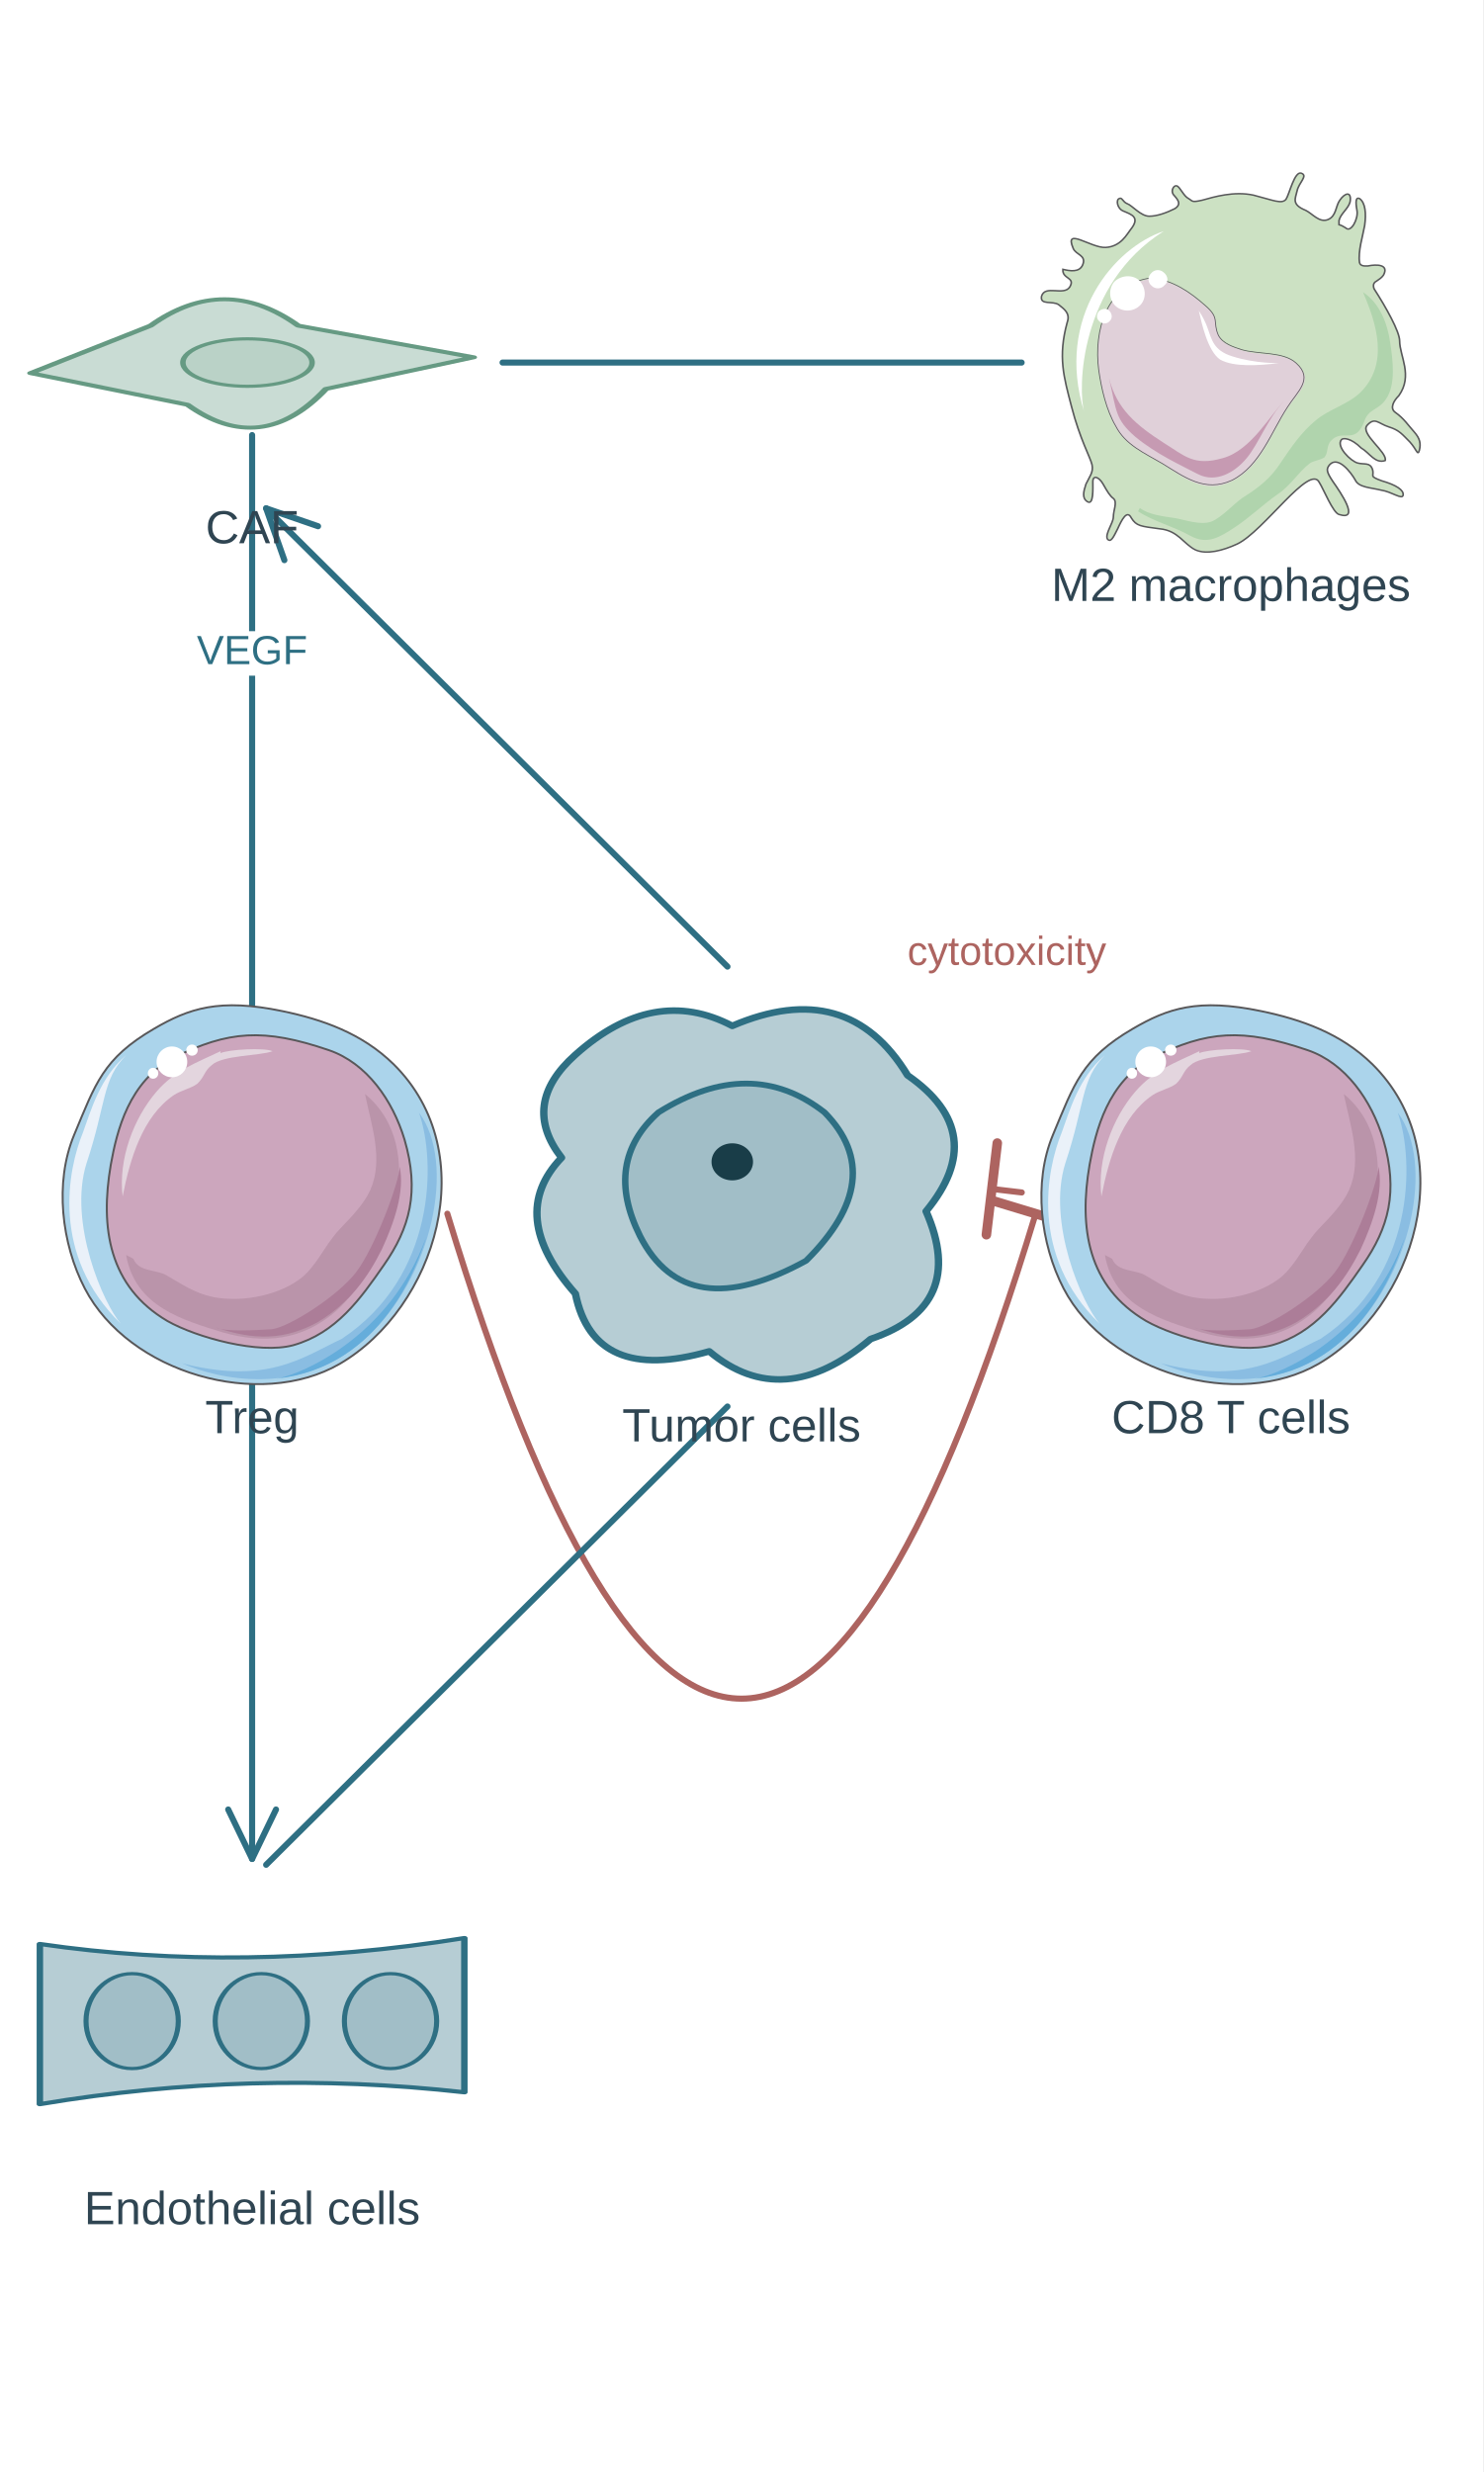
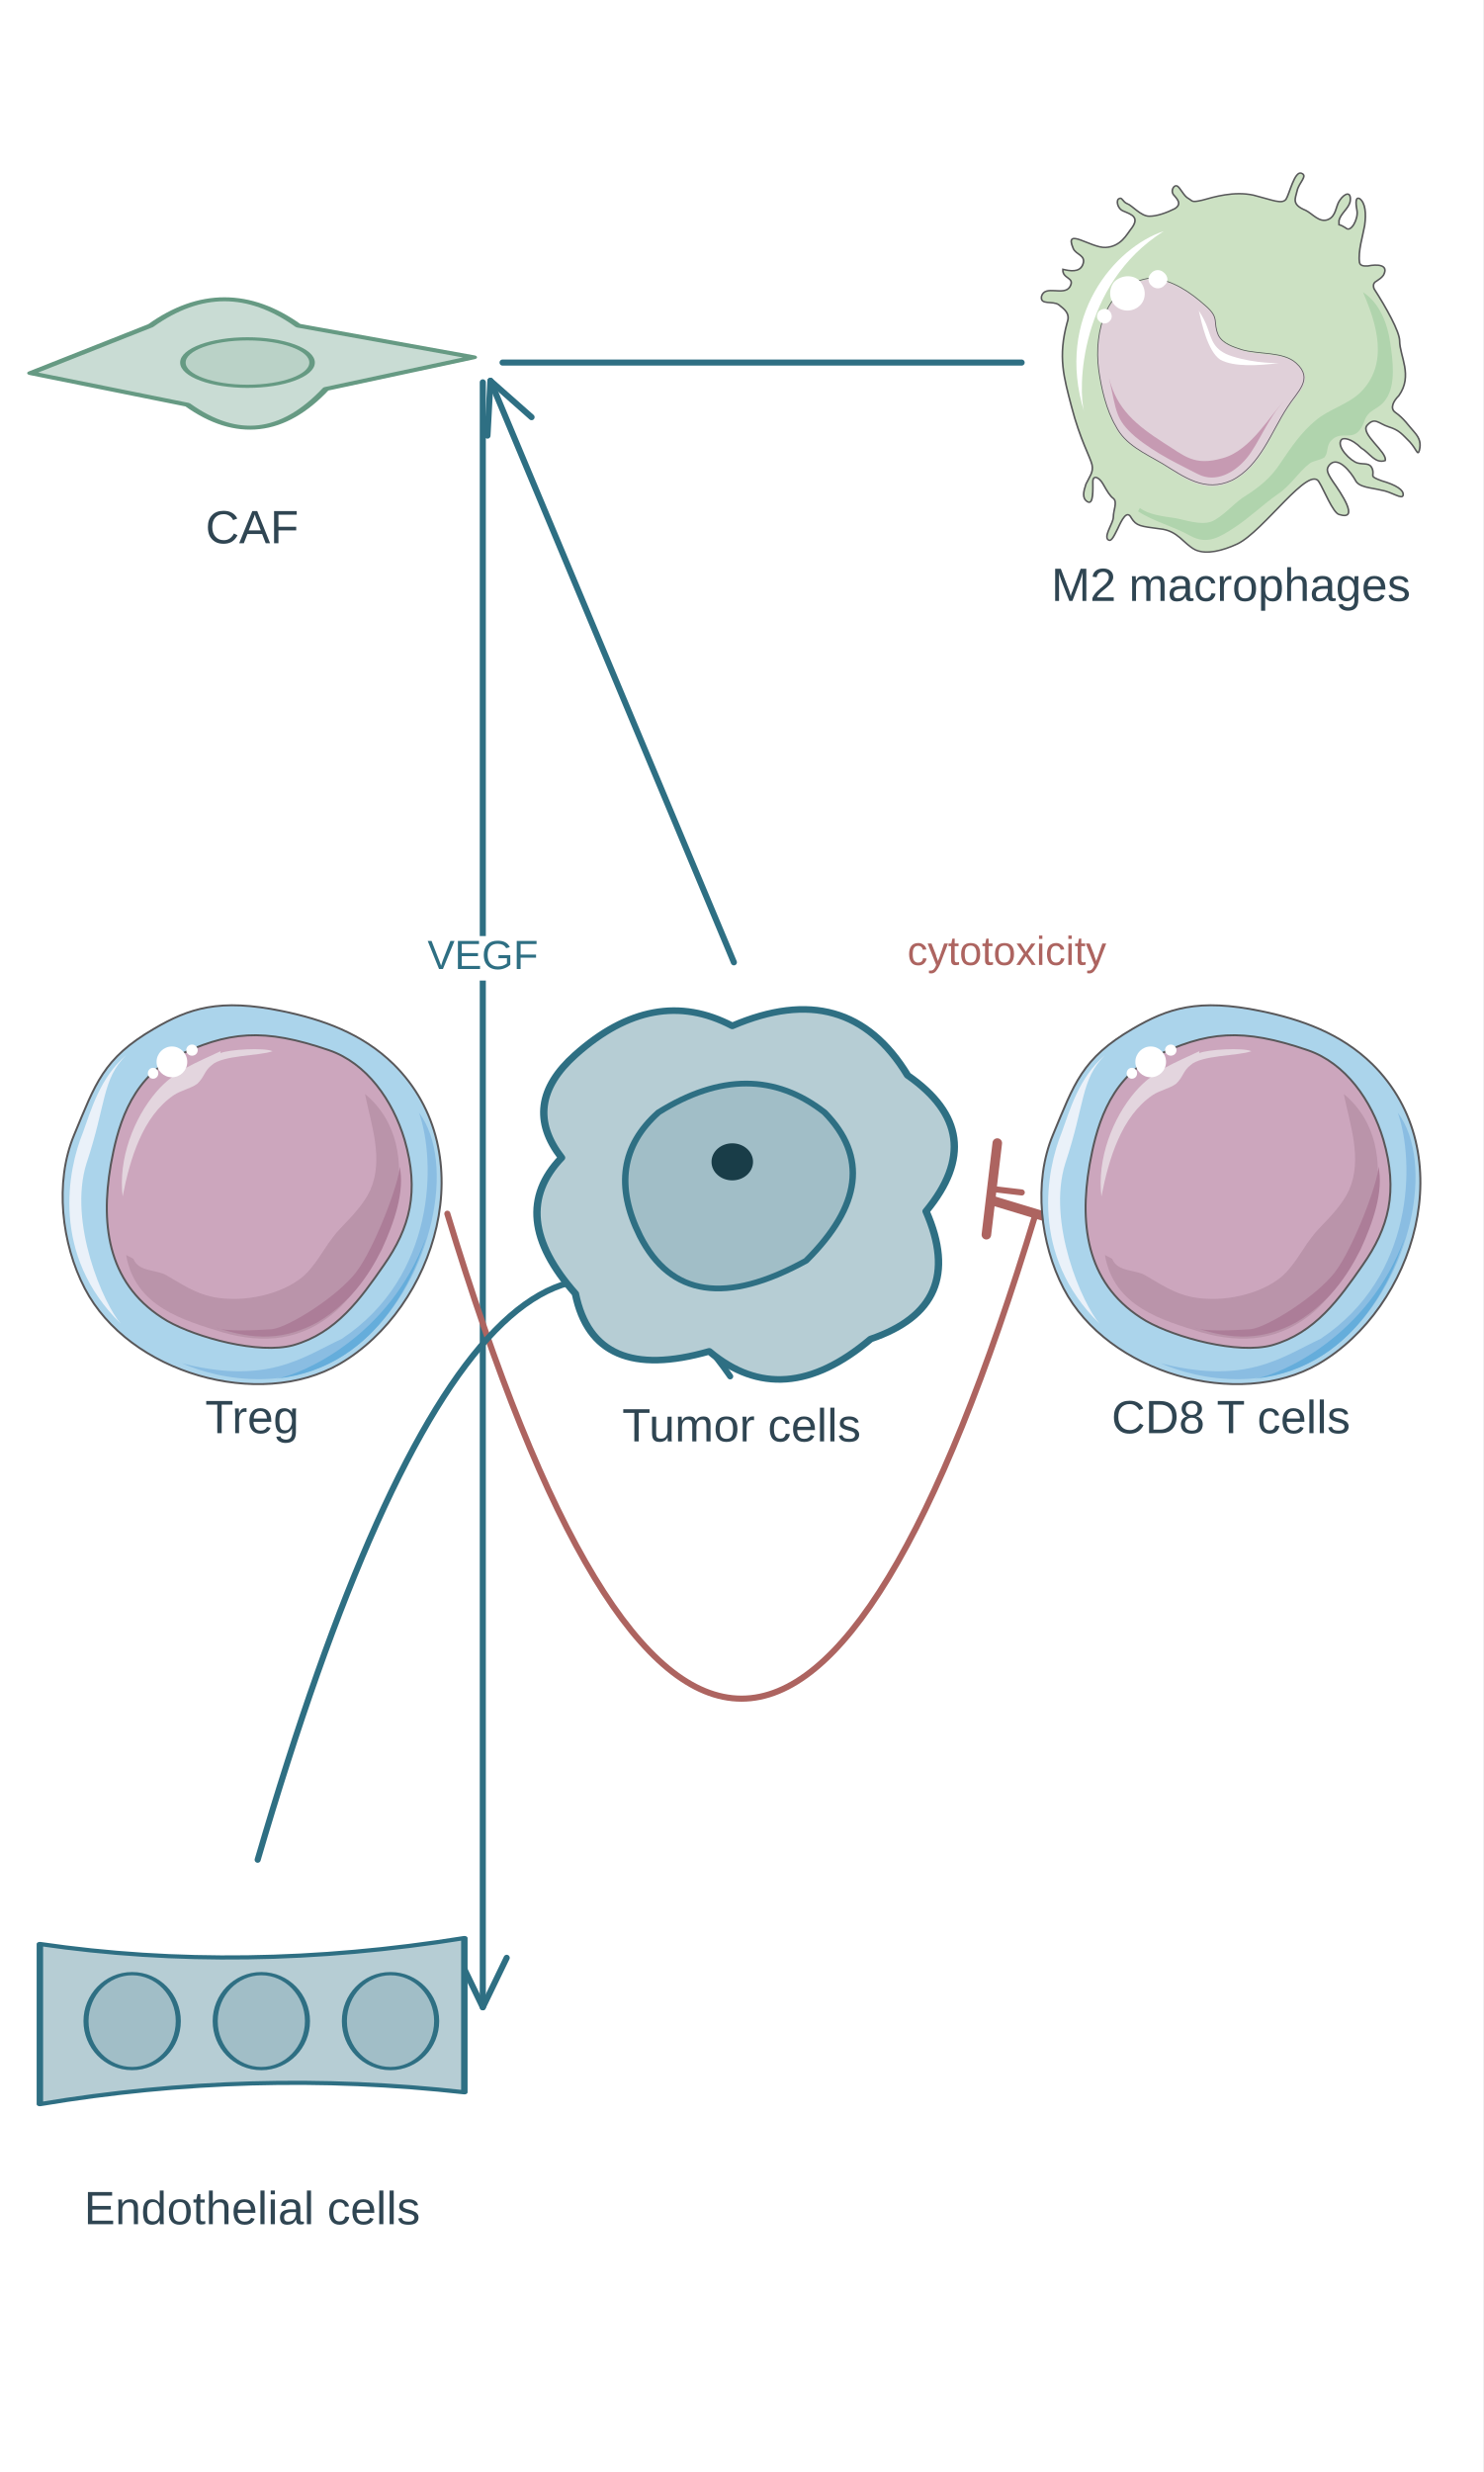
- <svg xmlns="http://www.w3.org/2000/svg" width="90.0mm" height="150.0mm" viewBox="0 0 90.0 150.0" data-version="2" data-revision="1">
+ <svg xmlns="http://www.w3.org/2000/svg" width="90.0mm" height="150.0mm" viewBox="0 0 90.0 150.0" data-version="3" data-revision="1">
  <rect width="90.0" height="150.0" fill="#FFFFFF" />
  <g id="layer-compartments" />
  <g id="layer-context" />
  <g id="layer-relations">
    <g data-relation-id="e1" data-relation-type="activates" id="rel-e1">
-       <path fill="none" stroke="#2E6F83" stroke-width="0.37" stroke-linecap="round" stroke-linejoin="round" d="M 44.149 58.654 Q 30.15 44.75 16.151 30.846" data-line-body="true" data-indirect="false" />
-       <path fill="none" stroke="#2E6F83" stroke-width="0.37" stroke-linecap="round" stroke-linejoin="round" data-endpoint="open-arrow" d="M 19.302 31.931 L 16.151 30.846 L 17.258 33.989" />
+       <path fill="none" stroke="#2E6F83" stroke-width="0.37" stroke-linecap="round" stroke-linejoin="round" d="M 44.537 58.393 Q 37.15 40.75 29.763 23.107" data-line-body="true" data-indirect="false" />
+       <path fill="none" stroke="#2E6F83" stroke-width="0.37" stroke-linecap="round" stroke-linejoin="round" data-endpoint="open-arrow" d="M 32.259 25.314 L 29.763 23.107 L 29.584 26.434" />
    </g>
    <g data-relation-id="e2" data-relation-type="associates" id="rel-e2">
      <path fill="none" stroke="#2E6F83" stroke-width="0.37" stroke-linecap="round" stroke-linejoin="round" d="M 30.5 22.0 Q 46.25 22.0 62.0 22.0" data-line-body="true" data-indirect="false" />
    </g>
    <g data-relation-id="e3" data-relation-type="activates" id="rel-e3">
-       <path fill="none" stroke="#2E6F83" stroke-width="0.37" stroke-linecap="round" stroke-linejoin="round" d="M 15.3 28.8 Q 15.3 12.0 15.3 112.8" data-line-body="true" data-indirect="false" />
-       <path fill="none" stroke="#2E6F83" stroke-width="0.37" stroke-linecap="round" stroke-linejoin="round" data-endpoint="open-arrow" d="M 13.85 109.8 L 15.3 112.8 L 16.75 109.8" />
-       <rect x="11.338" y="38.3" width="7.924" height="2.7" rx=".3" fill="#FFFFFF" />
-       <text x="15.3" y="40.3" font-size="2.469" font-family="Arial,Microsoft YaHei,sans-serif" fill="#2E6F83" text-anchor="middle" font-weight="400">VEGF</text>
+       <path fill="none" stroke="#2E6F83" stroke-width="0.37" stroke-linecap="round" stroke-linejoin="round" d="M 29.3 23.2 Q 29.3 72.5 29.3 121.8" data-line-body="true" data-indirect="false" />
+       <path fill="none" stroke="#2E6F83" stroke-width="0.37" stroke-linecap="round" stroke-linejoin="round" data-endpoint="open-arrow" d="M 27.85 118.8 L 29.3 121.8 L 30.75 118.8" />
+       <rect x="25.338" y="56.8" width="7.924" height="2.7" rx=".3" fill="#FFFFFF" />
+       <text x="29.3" y="58.8" font-size="2.469" font-family="Arial,Microsoft YaHei,sans-serif" fill="#2E6F83" text-anchor="middle" font-weight="400">VEGF</text>
    </g>
    <g data-relation-id="e4" data-relation-type="inhibits" id="rel-e4">
      <path fill="none" stroke="#AD6460" stroke-width="0.37" stroke-linecap="round" stroke-linejoin="round" d="M 27.148 73.648 Q 45.0 132.5 62.852 73.648" data-line-body="true" data-indirect="false" />
      <path fill="none" stroke="#AD6460" stroke-width="0.58" stroke-linecap="round" stroke-linejoin="round" data-endpoint="bar" d="M 65.531 74.461 L 60.172 72.836" />
    </g>
    <g data-relation-id="e5" data-relation-type="inhibits" id="rel-e5">
      <path fill="none" stroke="#AD6460" stroke-width="0.37" stroke-linecap="round" stroke-linejoin="round" d="M 62.008 72.358 Q 61.1 72.25 60.192 72.142" data-line-body="true" data-indirect="false" />
      <path fill="none" stroke="#AD6460" stroke-width="0.58" stroke-linecap="round" stroke-linejoin="round" data-endpoint="bar" d="M 60.523 69.361 L 59.861 74.922" />
      <rect x="54.462" y="56.55" width="13.276" height="2.7" rx=".3" fill="#FFFFFF" />
      <text x="61.1" y="58.55" font-size="2.469" font-family="Arial,Microsoft YaHei,sans-serif" fill="#AD6460" text-anchor="middle" font-weight="400">cytotoxicity</text>
    </g>
    <g data-relation-id="e6" data-relation-type="associates" id="rel-e6">
-       <path fill="none" stroke="#2E6F83" stroke-width="0.37" stroke-linecap="round" stroke-linejoin="round" d="M 16.151 113.154 Q 30.15 99.25 44.149 85.346" data-line-body="true" data-indirect="false" />
+       <path fill="none" stroke="#2E6F83" stroke-width="0.37" stroke-linecap="round" stroke-linejoin="round" d="M 15.637 112.848 Q 30.15 63.25 44.313 83.516" data-line-body="true" data-indirect="false" />
    </g>
  </g>
  <g id="layer-objects">
    <g data-object-id="tumor" data-type="tumor_cell" id="obj-tumor">
      <g data-glyph="tumor" transform="rotate(0.0 45.0 72.0)">
        <g transform="translate(31.0 59.5) scale(0.28 0.25)">
          <path d="M 14 18 Q 31 1 48 11 Q 73 -1 86 23 Q 104 37 90 56 Q 99 79 78 87 Q 59 105 43 90 Q 18 98 14 76 Q -1 57 11 43 Q 2 30 14 18 Z" fill="#b6cdd4" stroke="#2E6F83" stroke-width="1.600" stroke-linecap="round" stroke-linejoin="round" />
          <path d="M 32 32 Q 52 18 68 32 Q 82 48 64 68 Q 38 84 28 62 Q 20 44 32 32 Z" fill="#a1bec7" stroke="#2E6F83" stroke-width="1.400" stroke-linecap="round" stroke-linejoin="round" />
          <ellipse cx="48.00" cy="44.00" rx="4.50" ry="4.50" fill="#193d48" stroke="none" stroke-width="0.000" />
        </g>
      </g>
      <text x="45" y="87.463" font-size="2.822" font-family="Arial,Microsoft YaHei,sans-serif" fill="#2F4552" text-anchor="middle" font-weight="400" data-label-for="tumor">Tumor cells</text>
    </g>
    <g data-object-id="caf" data-type="fibroblast" id="obj-caf">
      <g data-glyph="caf" transform="rotate(0.0 15.3 22.0)">
        <g transform="translate(1.3 14.0) scale(0.28 0.16)">
          <path d="M 2 54 L 28 36 Q 44 16 60 36 L 98 48 L 66 60 Q 52 86 36 66 Z" fill="#c9dcd4" stroke="#669A83" stroke-width="1.500" stroke-linecap="round" stroke-linejoin="round" />
          <ellipse cx="49.00" cy="50.00" rx="14.00" ry="9.00" fill="#bad2c7" stroke="#669A83" stroke-width="1.200" />
        </g>
      </g>
      <text x="15.3" y="32.963" font-size="2.822" font-family="Arial,Microsoft YaHei,sans-serif" fill="#2F4552" text-anchor="middle" font-weight="400" data-label-for="caf">CAF</text>
    </g>
    <g data-object-id="m2" data-type="immune_cell" id="obj-m2">
      <g data-glyph="m2" transform="rotate(0.0 74.7 22.0)">
        <g transform="translate(63.2 10.5) scale(0.23 0.23)">
          <g transform="scale(0.6770064 0.626089) translate(-1.216007 -1.597362)">
            <path d="M 146.471,110.693 c -2.318,-2.838 -3.957,-5.677 -7.315,-8.515 c -2,-1.439 -0.64,-4.637 1.359,-6.756 c 5.636,-8.515 0.32,-16.71 0.32,-23.066 c 0,-3.917 -5.317,-14.231 -9.674,-22.027 c -1,-2.118 0,-2.838 0.68,-3.198 c 1.318,-0.72 2.318,-1.439 2.677,-2.478 c 2.32,-4.637 -2.678,-4.637 -5.996,-3.918 c -0.68,0 -2.998,0.36 -3.358,-1.399 c -0.64,-4.637 1.36,-11.393 1.999,-15.63 c 0.68,-4.997 0.36,-9.595 -1.999,-11.353 c -1.32,-0.72 -1.639,1.039 -1,4.957 c 0.68,3.557 -2.318,9.594 -4.317,7.435 c -0.68,-0.32 -1.319,-1.04 -2.318,-1.4 c -0.36,-0.719 -0.36,-1.078 0,-1.798 c 0.32,-2.838 3.638,-4.957 3.997,-7.795 c 1,-4.957 -1.998,-3.918 -3.677,-1.08 c -1.68,2.839 -1.68,7.116 -4.997,8.555 c -3.318,1.4 -5.997,-2.518 -8.675,-3.917 c -5.637,-2.479 -3.998,-4.957 -3.318,-8.156 c 1,-3.557 4.677,-6.755 1.679,-7.475 c -2.679,-1.08 -4.677,8.875 -5.997,10.993 c -1.319,2.159 -4.996,0.36 -12.672,-1.759 c -7.635,-1.759 -15.31,0.72 -19.628,2.12 c -4.677,1.078 -3.998,0 -5.676,-0.68 c -2,-1.08 -3.318,-4.997 -4.318,-5.357 c -1.36,-0.36 -2.678,1.799 -1.679,3.558 c 1.32,1.799 3.998,3.917 0.68,5.676 c -3.358,2.159 -6.676,3.558 -9.994,3.558 c -3.318,0 -6.676,-4.597 -8.315,-5.317 c -1.999,-0.72 -2.359,-2.838 -3.358,-2.118 c -1.32,0.32 -1,3.877 1.679,5.316 c 2.998,1.04 6.676,2.479 2.678,7.796 c -1.359,1.798 -3.358,7.115 -9.354,7.475 c -5.996,0.36 -16.63,-9.234 -12.992,0.36 c 1,2.838 5.357,2.838 3.678,7.076 c -1.32,3.198 -4.997,2.478 -7.316,1.798 c -0.68,4.238 4.637,3.199 2.319,7.436 c -2.319,3.918 -9.675,-1.08 -10.674,3.918 c -1,3.917 4.357,1.758 6.356,3.557 c 2.319,1.76 4.637,3.518 3.318,7.436 c -3.678,14.551 -1.319,23.066 1.68,35.498 c 3.317,13.872 7.315,21.307 7.994,24.506 c 1,3.198 -1,4.957 -1.998,8.155 c -1.36,3.198 -1.68,6.036 0.64,7.475 c 2.358,1.4 1.678,-5.677 1.678,-8.515 c 0,-3.198 2.319,-2.158 3.998,1.04 c 1.679,3.198 2.678,4.997 4.317,6.036 c 1.36,1.08 0,4.997 0,7.835 c 0,2.479 -3.638,7.076 -2.319,8.875 c 1,2.119 2.32,-0.36 3.678,-3.918 c 1.64,-3.917 3.638,-8.155 5.637,-4.597 c 1.679,3.518 3.678,3.518 10.673,4.597 c 7.316,0.72 9.635,6.396 13.992,8.515 c 4.317,2.479 10.633,0.72 16.63,-2.119 c 9.994,-5.316 27.983,-34.099 31.66,-25.904 c 1.64,2.838 5.317,12.752 7.636,13.472 c 8.355,2.838 0.68,-9.594 -1.999,-13.832 c -2.638,-4.277 -2.998,-5.317 -1.639,-7.115 c 3.318,-4.238 8.635,3.198 9.994,6.396 c 1.64,3.198 5.996,3.198 9.994,4.277 c 4.317,0.68 8.315,4.237 8.635,2.119 c 0.36,-2.119 -2.639,-4.278 -8.315,-6.037 c -5.317,-2.118 -2.678,-1.798 -3.678,-4.957 c -1,-3.198 -2.998,-1.798 -5.636,-2.518 c -2.679,-0.68 -8.675,-7.076 -6.357,-9.914 c 0.68,-0.72 3.998,-0.72 7.996,3.558 c 2.998,2.119 4.997,6.716 9.354,5.317 c 0.64,-3.558 -10.354,-11.354 -7.356,-14.911 c 3.358,-3.558 4.358,-0.72 8.675,0.68 c 3.998,1.438 4.997,3.197 7.995,6.395 c 2.639,3.198 2.998,6.037 3.638,3.558 c 1,-2.838 0.36,-4.957 -1.999,-7.795 z" fill="#cce1c3" stroke="none" stroke-width="1.0" />
            <path d="M 44.253,46.092 c -17.67,2.519 -22.706,22.426 -20.667,38.777 c 1,7.795 2.998,17.03 6.636,24.145 c 3.997,7.475 11.673,11.033 18.349,15.27 c 8.315,6.077 16.67,12.793 27.023,7.116 c 11.313,-6.036 15.31,-20.587 21.667,-30.9 c 3.998,-6.397 10.634,-11.754 3.638,-18.51 c -4.997,-4.957 -14.991,-3.198 -21.307,-5.676 c -2.998,-1.08 -7.676,-2.119 -9.035,-6.037 c -2.638,-5.676 0.68,-7.115 -5.317,-12.432 c -5.996,-6.036 -12.672,-10.674 -20.987,-11.753 z" fill="#e0d0d9" stroke="none" stroke-width="1.0" />
            <path d="M 48.89,26.104 C 29.942,32.86 6.276,62.042 17.95,102.538 c -2.68,-9.594 -2,-54.007 30.94,-76.434 z" fill="#ffffff" stroke="none" stroke-width="1.0" />
            <path d="M 38.896,144.153 c 5.997,4.277 13.992,6.396 20.348,10.313 c 6.636,3.878 11.313,0.68 17.31,-3.557 c 5.996,-4.278 10.993,-9.595 16.63,-13.872 c 5.356,-3.878 7.995,-9.234 12.672,-13.152 c 1.32,-1.04 4.317,-1.4 5.676,-2.479 c 1.64,-2.118 0.64,-4.957 2.639,-7.075 c 3.997,-4.637 8.355,0.68 11.673,-5.357 c 1.679,-2.838 1,-3.918 3.318,-6.396 c 1.999,-1.76 4.677,-2.838 6.316,-5.677 c 3.997,-6.036 2.678,-16.71 1.679,-23.785 c -1,-7.836 -3.998,-16.71 -10.634,-21.347 c 5.317,13.152 10.314,30.221 -1,42.294 c -4.676,4.957 -12.352,7.116 -17.349,11.713 c -5.636,4.997 -9.634,11.393 -13.631,17.79 c -3.998,6.715 -8.675,10.633 -14.991,14.91 c -3.678,2.838 -7.995,8.155 -11.993,9.954 c -4.317,1.759 -10.314,-0.72 -14.311,-1.44 c -4.358,-0.719 -10.354,-1.398 -13.672,-4.276 z" fill="#b0d4ad" stroke="none" stroke-width="1.0" />
            <path d="M 27.543,87.907 c 3.038,14.231 2.359,17.43 10.354,24.905 c 7.995,7.115 17.35,11.753 24.345,15.67 c 6.996,3.878 14.352,-0.72 18.989,-6.756 c 4.677,-6.076 8.355,-17.07 14.67,-24.185 c -5.316,5.676 -12.991,20.987 -23.985,24.185 c -11.353,3.558 -14.99,-1.08 -23.026,-6.436 c -10.673,-7.435 -18.309,-14.191 -21.347,-27.383 z" fill="#c69ab2" stroke="none" stroke-width="1.0" />
            <path d="M 62.562,59.604 c 1.36,2.159 2.678,4.997 3.358,7.116 c 1.679,4.997 2.319,9.634 9.674,12.112 c 9.315,3.198 18.31,2.839 18.31,2.839 c -7.996,1.079 -17.67,1.758 -22.987,-1.44 c -4.997,-3.557 -7.356,-15.99 -8.355,-20.627 z" fill="#ffffff" stroke="none" stroke-width="1.0" />
            <path d="M 146.511,110.693 c -2.358,-2.838 -3.997,-5.677 -7.315,-8.195 c -2.359,-1.76 -0.68,-4.957 1.319,-7.076 c 5.636,-8.515 0.32,-16.71 0.32,-23.066 c 0,-3.917 -5.317,-14.231 -9.994,-22.027 c -0.64,-2.118 0.36,-2.838 1,-3.198 c 0.998,-0.72 1.998,-1.439 2.677,-2.478 c 2.32,-4.637 -2.678,-4.637 -5.996,-3.918 c -0.68,0 -2.998,0.36 -3.318,-1.399 c -0.68,-4.637 1.32,-11.393 1.999,-15.63 c 0.64,-4.997 0.32,-9.595 -1.999,-11.353 c -1.36,-0.72 -1.679,1.039 -1,4.957 c 0.64,3.557 -2.358,9.594 -4.357,7.435 c -0.64,-0.32 -1.319,-1.04 -2.638,-1.4 l 0,-1.798 c 0.64,-2.838 3.638,-4.957 4.317,-7.795 c 0.68,-4.598 -1.998,-3.918 -3.997,-0.72 c -1.68,2.479 -1.32,6.756 -4.677,8.195 c -3.318,1.4 -5.997,-2.518 -8.635,-3.917 c -5.677,-2.479 -3.998,-4.957 -3.358,-8.156 c 0.68,-3.557 4.357,-6.396 1.679,-7.475 c -2.679,-1.08 -4.677,8.875 -5.997,10.993 c -1.678,2.159 -4.996,0.36 -12.672,-1.759 c -7.635,-1.759 -15.31,0.72 -19.948,2.12 c -4.357,1.078 -3.678,0.359 -5.356,-0.68 c -2,-1.08 -3.318,-4.997 -4.638,-5.357 c -1,-0.36 -2.358,1.799 -1.359,3.558 c 1.36,1.799 3.678,3.917 0.68,6.036 c -3.318,1.799 -6.996,3.198 -9.994,3.198 c -3.318,0 -6.676,-4.597 -8.675,-5.317 c -1.639,-0.72 -1.999,-2.838 -2.998,-2.118 c -1.32,0.32 -1,4.237 1.679,5.316 c 2.998,1.4 6.676,2.479 2.678,7.796 c -1.359,1.798 -3.678,7.115 -9.674,7.475 c -5.676,0.36 -16.31,-8.875 -12.672,0.36 c 1,2.838 5.357,2.838 3.678,7.076 c -1.32,3.198 -4.997,2.478 -7.676,1.798 c -0.32,4.238 4.997,3.199 2.679,7.436 c -2.319,3.918 -9.675,-1.08 -10.994,3.918 c -0.68,3.917 4.318,1.758 6.676,3.557 c 1.999,1.76 4.637,3.518 3.318,7.436 c -3.678,14.551 -1.319,23.066 1.68,35.498 c 3.317,13.872 7.315,21.307 7.994,24.506 c 0.64,3.198 -1,4.957 -2.358,8.155 c -1,3.198 -1.64,6.036 0.68,7.475 c 2.318,1.4 1.998,-5.677 1.998,-8.515 c 0,-2.838 2.319,-2.158 3.998,1.04 c 1.679,3.198 2.678,4.997 3.997,6.036 c 1.68,1.44 0,4.997 0,7.835 c 0,2.479 -3.318,7.076 -2.318,9.235 c 1.319,1.759 2.318,-0.72 3.997,-4.278 c 1.64,-3.917 3.638,-8.155 5.317,-4.597 c 1.999,3.518 3.678,3.518 10.993,4.597 c 7.316,0.72 9.315,6.396 13.992,8.875 c 4.317,2.119 10.633,0.36 16.31,-2.479 c 10.314,-5.316 28.303,-34.099 31.98,-25.904 c 1.68,2.838 5.317,12.752 7.676,13.472 c 8.315,2.838 0.64,-9.235 -2.359,-13.832 c -2.638,-4.277 -2.638,-5.317 -1.319,-7.115 c 3.318,-3.918 8.315,3.198 9.994,6.396 c 1.32,3.198 5.996,3.198 9.994,4.277 c 4.317,0.68 8.315,4.237 8.675,2.119 c 0.32,-2.119 -2.679,-4.278 -8.355,-6.037 c -5.317,-2.118 -2.639,-1.798 -3.638,-4.957 c -1,-2.878 -2.998,-1.798 -5.676,-2.518 c -2.679,-0.68 -8.675,-7.076 -6.317,-9.914 c 0.64,-0.72 3.638,-0.72 7.636,3.558 c 3.358,2.119 5.356,6.716 9.354,5.317 c 1,-3.558 -9.994,-11.354 -6.996,-14.911 c 2.998,-3.558 4.318,-0.72 8.315,0.68 c 4.318,1.438 5.317,3.197 8.315,6.395 c 2.679,3.198 2.998,6.037 3.678,3.558 c 0.64,-2.838 0.32,-4.957 -1.999,-7.795" fill="none" stroke="#58585a" stroke-width="0.64" />
            <path d="M 44.213,45.772 C 26.543,47.931 21.547,68.16 23.546,84.51 c 1,7.835 2.998,17.07 6.676,23.785 c 3.677,7.836 11.313,11.393 17.989,15.63 c 8.675,5.717 16.67,12.433 27.303,7.117 c 10.994,-6.037 15.35,-20.588 21.667,-30.902 c 3.678,-6.396 10.314,-11.713 3.318,-18.468 c -4.997,-4.957 -14.631,-3.558 -21.307,-5.677 c -2.998,-1.08 -7.316,-2.479 -8.995,-6.036 c -2.318,-5.677 0.68,-7.116 -4.997,-12.433 c -6.316,-6.036 -12.672,-10.673 -20.987,-11.753" fill="none" stroke="#58585a" stroke-width="0.32" />
            <path d="M 30.262,57.765 c -2.679,-2.479 -3.038,-7.116 -0.68,-10.314 c 2.678,-2.838 6.996,-3.198 9.674,-0.68 c 2.679,2.839 2.998,7.436 0.68,10.274 c -2.679,3.198 -6.996,3.198 -9.674,0.72 z m 13.991,-8.595 c -1.679,-1.399 -1.679,-3.877 -0.32,-5.277 c 1.32,-1.799 3.638,-1.799 4.997,-0.36 c 1.64,1.4 1.96,3.878 0.32,5.277 c -1.319,1.76 -3.678,1.76 -4.997,0.36 z M 23.945,64.201 c -1.359,-1.08 -1.359,-2.878 -0.36,-4.317 c 1,-1.08 2.999,-1.48 3.998,-0.36 c 1.32,1.44 1.32,3.238 0.36,4.317 c -1,1.44 -2.998,1.44 -3.998,0.36 z" fill="#ffffff" stroke="none" stroke-width="1.0" />
          </g>
        </g>
      </g>
      <text x="74.7" y="36.463" font-size="2.822" font-family="Arial,Microsoft YaHei,sans-serif" fill="#2F4552" text-anchor="middle" font-weight="400" data-label-for="m2">M2 macrophages</text>
    </g>
    <g data-object-id="treg" data-type="immune_cell" id="obj-treg">
      <g data-glyph="treg" transform="rotate(0.0 15.3 72.5)">
        <g transform="translate(3.8 61.0) scale(0.23 0.23)">
          <g transform="scale(0.8232197 0.7995776) translate(-3.826539 -2.996134)">
            <path d="M 33.14,10.753 c -16.39,10.114 -18.71,18.11 -25.585,35.26 C 1.48,61.682 3.518,81.63 10.993,96.341 c 14.072,28.223 55.767,40.495 81.63,24.865 c 30.782,-18.43 46.293,-69.358 17.27,-98.5 C 99.82,12.591 87.187,7.674 74.235,4.916 C 54.127,0.6 44.613,4.317 33.14,10.753 z" fill="#abd4eb" stroke="none" stroke-width="1.0" />
            <path d="M 39.416,20.268 c -14.391,7.995 -18.149,23.945 -20.148,35.338 c -3.478,20.868 -0.6,40.216 18.15,51.569 c 9.474,5.517 29.342,11.033 40.295,7.995 c 13.832,-3.997 21.587,-15.35 29.062,-26.424 c 8.355,-12.272 11.513,-24.265 6.636,-41.455 c -3.757,-12.872 -12.072,-25.184 -24.185,-29.462 c -21.027,-7.395 -32.26,-6.436 -49.81,2.439 z" fill="#cca6bd" stroke="none" stroke-width="1.0" />
            <path d="M 24.185,85.388 c 2.879,17.19 18.43,21.507 30.822,25.505 c 13.511,3.957 25.584,2.758 36.538,-7.076 c 17.549,-16.59 30.181,-53.727 9.194,-71.557 c 1.999,10.154 6.036,21.507 1.719,31.661 c -1.999,4.597 -6.036,8.875 -9.474,12.553 c -4.038,4.317 -6.037,8.914 -9.515,13.232 c -5.476,7.355 -17.829,10.713 -26.743,10.114 c -8.075,-0.32 -12.953,-3.678 -18.989,-7.356 c -3.478,-2.479 -9.514,-1.24 -11.233,-5.837 z" fill="#ba94aa" stroke="none" stroke-width="1.0" />
            <path d="M 54.447,18.149 c -8.075,3.998 -14.391,6.156 -20.428,13.232 c -7.475,8.915 -12.392,22.426 -10.953,34.699 c 2.319,-12.273 6.356,-26.424 16.43,-33.46 c 2.279,-1.559 5.437,-2.158 7.476,-3.718 c 2.278,-2.158 2.278,-4.277 4.597,-6.116 c 3.438,-3.398 15.55,-3.078 19.548,-4.637 c -2.559,-1.24 -14.072,-0.6 -16.67,0.64 z" fill="#e3d5de" stroke="none" stroke-width="1.0" />
            <path d="M 40.655,120.727 c 0.32,0 0.6,0.28 1.16,0.28 c 12.072,5.556 38.256,11.353 58.964,-7.956 c 21.587,-19.987 29.342,-58.044 17.27,-74.634 c 5.476,15.99 5.476,54.047 -24.746,74.634 c -12.632,6.117 -24.145,15.631 -52.648,7.676 z" fill="#8abde2" stroke="none" stroke-width="1.0" />
            <path d="M 24.185,19.468 c -8.355,7.356 -11.233,18.11 -13.831,25.465 C 5.477,57.205 -0.04,85.388 22.466,108.055 c -5.476,-6.437 -16.99,-33.38 -10.953,-53.008 c 6.356,-19.628 4.917,-27.584 12.672,-35.579 z" fill="#eaf1f9" stroke="none" stroke-width="1.0" />
            <path d="M 120.287,79.592 c -2.279,7.995 -13.752,42.934 -47.97,46.612 c 7.754,-1.2 36.497,-13.792 47.97,-46.612 z" fill="#65addb" stroke="none" stroke-width="1.0" />
            <path d="M 52.968,109.294 c 12.073,4.277 22.146,4.277 32.78,-1.84 c 10.314,-6.435 16.07,-15.03 20.388,-23.905 c 3.997,-8.874 7.435,-19.308 5.716,-27.303 c 0,4.917 -8.035,26.984 -14.071,34.979 c -6.037,7.955 -21.547,18.069 -26.984,18.668 c -5.157,0.32 -14.95,0.92 -17.83,-0.6 z" fill="#ac7d98" stroke="none" stroke-width="1.0" />
            <path d="M 39.416,20.268 c -14.391,7.995 -18.149,23.945 -20.148,35.338 c -3.478,20.868 -0.6,40.216 18.15,51.569 c 9.474,5.517 29.342,11.033 40.295,7.995 c 13.832,-3.997 21.587,-15.35 29.062,-26.424 c 8.355,-12.272 11.513,-24.265 6.636,-41.455 c -3.757,-12.872 -12.072,-25.184 -24.185,-29.462 c -21.027,-7.395 -32.26,-6.436 -49.81,2.439" fill="none" stroke="#585759" stroke-width="0.64" />
            <path d="M 33.1,10.753 c -16.39,9.835 -18.709,18.11 -25.585,35.02 c -6.356,15.67 -4.037,35.937 3.438,50.689 c 14.112,27.943 55.807,40.215 81.67,24.864 c 30.782,-18.428 46.293,-69.397 17.27,-98.9 C 99.82,12.273 87.187,7.676 74.235,4.917 C 54.087,0.6 44.333,3.997 33.1,10.753" fill="none" stroke="#585759" stroke-width="0.64" />
            <path d="M 33.94,21.667 c 0,-2.798 2.238,-5.077 4.916,-5.077 c 2.719,0 4.917,2.279 4.917,5.077 c 0,2.838 -2.198,5.077 -4.917,5.077 c -2.678,0 -4.917,-2.239 -4.917,-5.077 z m 9.514,-3.877 c 0,-1 0.84,-1.84 1.839,-1.84 c 1.039,0 1.838,0.84 1.838,1.84 c 0,1.039 -0.8,1.838 -1.838,1.838 c -1,0 -1.84,-0.8 -1.84,-1.839 z m -12.313,7.635 c 0,-0.96 0.76,-1.8 1.68,-1.8 c 0.959,0 1.678,0.84 1.678,1.8 c 0,0.999 -0.72,1.799 -1.679,1.799 c -0.92,0 -1.679,-0.8 -1.679,-1.8 z" fill="#ffffff" stroke="none" stroke-width="1.0" />
          </g>
        </g>
      </g>
      <text x="15.3" y="86.963" font-size="2.822" font-family="Arial,Microsoft YaHei,sans-serif" fill="#2F4552" text-anchor="middle" font-weight="400" data-label-for="treg">Treg</text>
    </g>
    <g data-object-id="cd8" data-type="immune_cell" id="obj-cd8">
      <g data-glyph="cd8" transform="rotate(0.0 74.7 72.5)">
        <g transform="translate(63.2 61.0) scale(0.23 0.23)">
          <g transform="scale(0.8232197 0.7995776) translate(-3.826539 -2.996134)">
            <path d="M 33.14,10.753 c -16.39,10.114 -18.71,18.11 -25.585,35.26 C 1.48,61.682 3.518,81.63 10.993,96.341 c 14.072,28.223 55.767,40.495 81.63,24.865 c 30.782,-18.43 46.293,-69.358 17.27,-98.5 C 99.82,12.591 87.187,7.674 74.235,4.916 C 54.127,0.6 44.613,4.317 33.14,10.753 z" fill="#abd4eb" stroke="none" stroke-width="1.0" />
            <path d="M 39.416,20.268 c -14.391,7.995 -18.149,23.945 -20.148,35.338 c -3.478,20.868 -0.6,40.216 18.15,51.569 c 9.474,5.517 29.342,11.033 40.295,7.995 c 13.832,-3.997 21.587,-15.35 29.062,-26.424 c 8.355,-12.272 11.513,-24.265 6.636,-41.455 c -3.757,-12.872 -12.072,-25.184 -24.185,-29.462 c -21.027,-7.395 -32.26,-6.436 -49.81,2.439 z" fill="#cca6bd" stroke="none" stroke-width="1.0" />
            <path d="M 24.185,85.388 c 2.879,17.19 18.43,21.507 30.822,25.505 c 13.511,3.957 25.584,2.758 36.538,-7.076 c 17.549,-16.59 30.181,-53.727 9.194,-71.557 c 1.999,10.154 6.036,21.507 1.719,31.661 c -1.999,4.597 -6.036,8.875 -9.474,12.553 c -4.038,4.317 -6.037,8.914 -9.515,13.232 c -5.476,7.355 -17.829,10.713 -26.743,10.114 c -8.075,-0.32 -12.953,-3.678 -18.989,-7.356 c -3.478,-2.479 -9.514,-1.24 -11.233,-5.837 z" fill="#ba94aa" stroke="none" stroke-width="1.0" />
            <path d="M 54.447,18.149 c -8.075,3.998 -14.391,6.156 -20.428,13.232 c -7.475,8.915 -12.392,22.426 -10.953,34.699 c 2.319,-12.273 6.356,-26.424 16.43,-33.46 c 2.279,-1.559 5.437,-2.158 7.476,-3.718 c 2.278,-2.158 2.278,-4.277 4.597,-6.116 c 3.438,-3.398 15.55,-3.078 19.548,-4.637 c -2.559,-1.24 -14.072,-0.6 -16.67,0.64 z" fill="#e3d5de" stroke="none" stroke-width="1.0" />
            <path d="M 40.655,120.727 c 0.32,0 0.6,0.28 1.16,0.28 c 12.072,5.556 38.256,11.353 58.964,-7.956 c 21.587,-19.987 29.342,-58.044 17.27,-74.634 c 5.476,15.99 5.476,54.047 -24.746,74.634 c -12.632,6.117 -24.145,15.631 -52.648,7.676 z" fill="#8abde2" stroke="none" stroke-width="1.0" />
            <path d="M 24.185,19.468 c -8.355,7.356 -11.233,18.11 -13.831,25.465 C 5.477,57.205 -0.04,85.388 22.466,108.055 c -5.476,-6.437 -16.99,-33.38 -10.953,-53.008 c 6.356,-19.628 4.917,-27.584 12.672,-35.579 z" fill="#eaf1f9" stroke="none" stroke-width="1.0" />
            <path d="M 120.287,79.592 c -2.279,7.995 -13.752,42.934 -47.97,46.612 c 7.754,-1.2 36.497,-13.792 47.97,-46.612 z" fill="#65addb" stroke="none" stroke-width="1.0" />
            <path d="M 52.968,109.294 c 12.073,4.277 22.146,4.277 32.78,-1.84 c 10.314,-6.435 16.07,-15.03 20.388,-23.905 c 3.997,-8.874 7.435,-19.308 5.716,-27.303 c 0,4.917 -8.035,26.984 -14.071,34.979 c -6.037,7.955 -21.547,18.069 -26.984,18.668 c -5.157,0.32 -14.95,0.92 -17.83,-0.6 z" fill="#ac7d98" stroke="none" stroke-width="1.0" />
            <path d="M 39.416,20.268 c -14.391,7.995 -18.149,23.945 -20.148,35.338 c -3.478,20.868 -0.6,40.216 18.15,51.569 c 9.474,5.517 29.342,11.033 40.295,7.995 c 13.832,-3.997 21.587,-15.35 29.062,-26.424 c 8.355,-12.272 11.513,-24.265 6.636,-41.455 c -3.757,-12.872 -12.072,-25.184 -24.185,-29.462 c -21.027,-7.395 -32.26,-6.436 -49.81,2.439" fill="none" stroke="#585759" stroke-width="0.64" />
            <path d="M 33.1,10.753 c -16.39,9.835 -18.709,18.11 -25.585,35.02 c -6.356,15.67 -4.037,35.937 3.438,50.689 c 14.112,27.943 55.807,40.215 81.67,24.864 c 30.782,-18.428 46.293,-69.397 17.27,-98.9 C 99.82,12.273 87.187,7.676 74.235,4.917 C 54.087,0.6 44.333,3.997 33.1,10.753" fill="none" stroke="#585759" stroke-width="0.64" />
            <path d="M 33.94,21.667 c 0,-2.798 2.238,-5.077 4.916,-5.077 c 2.719,0 4.917,2.279 4.917,5.077 c 0,2.838 -2.198,5.077 -4.917,5.077 c -2.678,0 -4.917,-2.239 -4.917,-5.077 z m 9.514,-3.877 c 0,-1 0.84,-1.84 1.839,-1.84 c 1.039,0 1.838,0.84 1.838,1.84 c 0,1.039 -0.8,1.838 -1.838,1.838 c -1,0 -1.84,-0.8 -1.84,-1.839 z m -12.313,7.635 c 0,-0.96 0.76,-1.8 1.68,-1.8 c 0.959,0 1.678,0.84 1.678,1.8 c 0,0.999 -0.72,1.799 -1.679,1.799 c -0.92,0 -1.679,-0.8 -1.679,-1.8 z" fill="#ffffff" stroke="none" stroke-width="1.0" />
          </g>
        </g>
      </g>
      <text x="74.7" y="86.963" font-size="2.822" font-family="Arial,Microsoft YaHei,sans-serif" fill="#2F4552" text-anchor="middle" font-weight="400" data-label-for="cd8">CD8 T cells</text>
    </g>
    <g data-object-id="endo" data-type="endothelial" id="obj-endo">
      <g data-glyph="endo" transform="rotate(0.0 15.3 123.0)">
        <g transform="translate(1.3 114.0) scale(0.28 0.18)">
          <path d="M 4 22 Q 48 32 96 20 L 96 72 Q 50 64 4 76 Z" fill="#b6cdd4" stroke="#2E6F83" stroke-width="1.400" stroke-linecap="round" stroke-linejoin="round" />
          <ellipse cx="24.00" cy="48.00" rx="10.00" ry="16.00" fill="#a1bec7" stroke="#2E6F83" stroke-width="1.100" />
          <ellipse cx="52.00" cy="48.00" rx="10.00" ry="16.00" fill="#a1bec7" stroke="#2E6F83" stroke-width="1.100" />
          <ellipse cx="80.00" cy="48.00" rx="10.00" ry="16.00" fill="#a1bec7" stroke="#2E6F83" stroke-width="1.100" />
        </g>
      </g>
      <text x="15.3" y="134.963" font-size="2.822" font-family="Arial,Microsoft YaHei,sans-serif" fill="#2F4552" text-anchor="middle" font-weight="400" data-label-for="endo">Endothelial cells</text>
    </g>
  </g>
+   <g id="layer-callouts" />
</svg>
